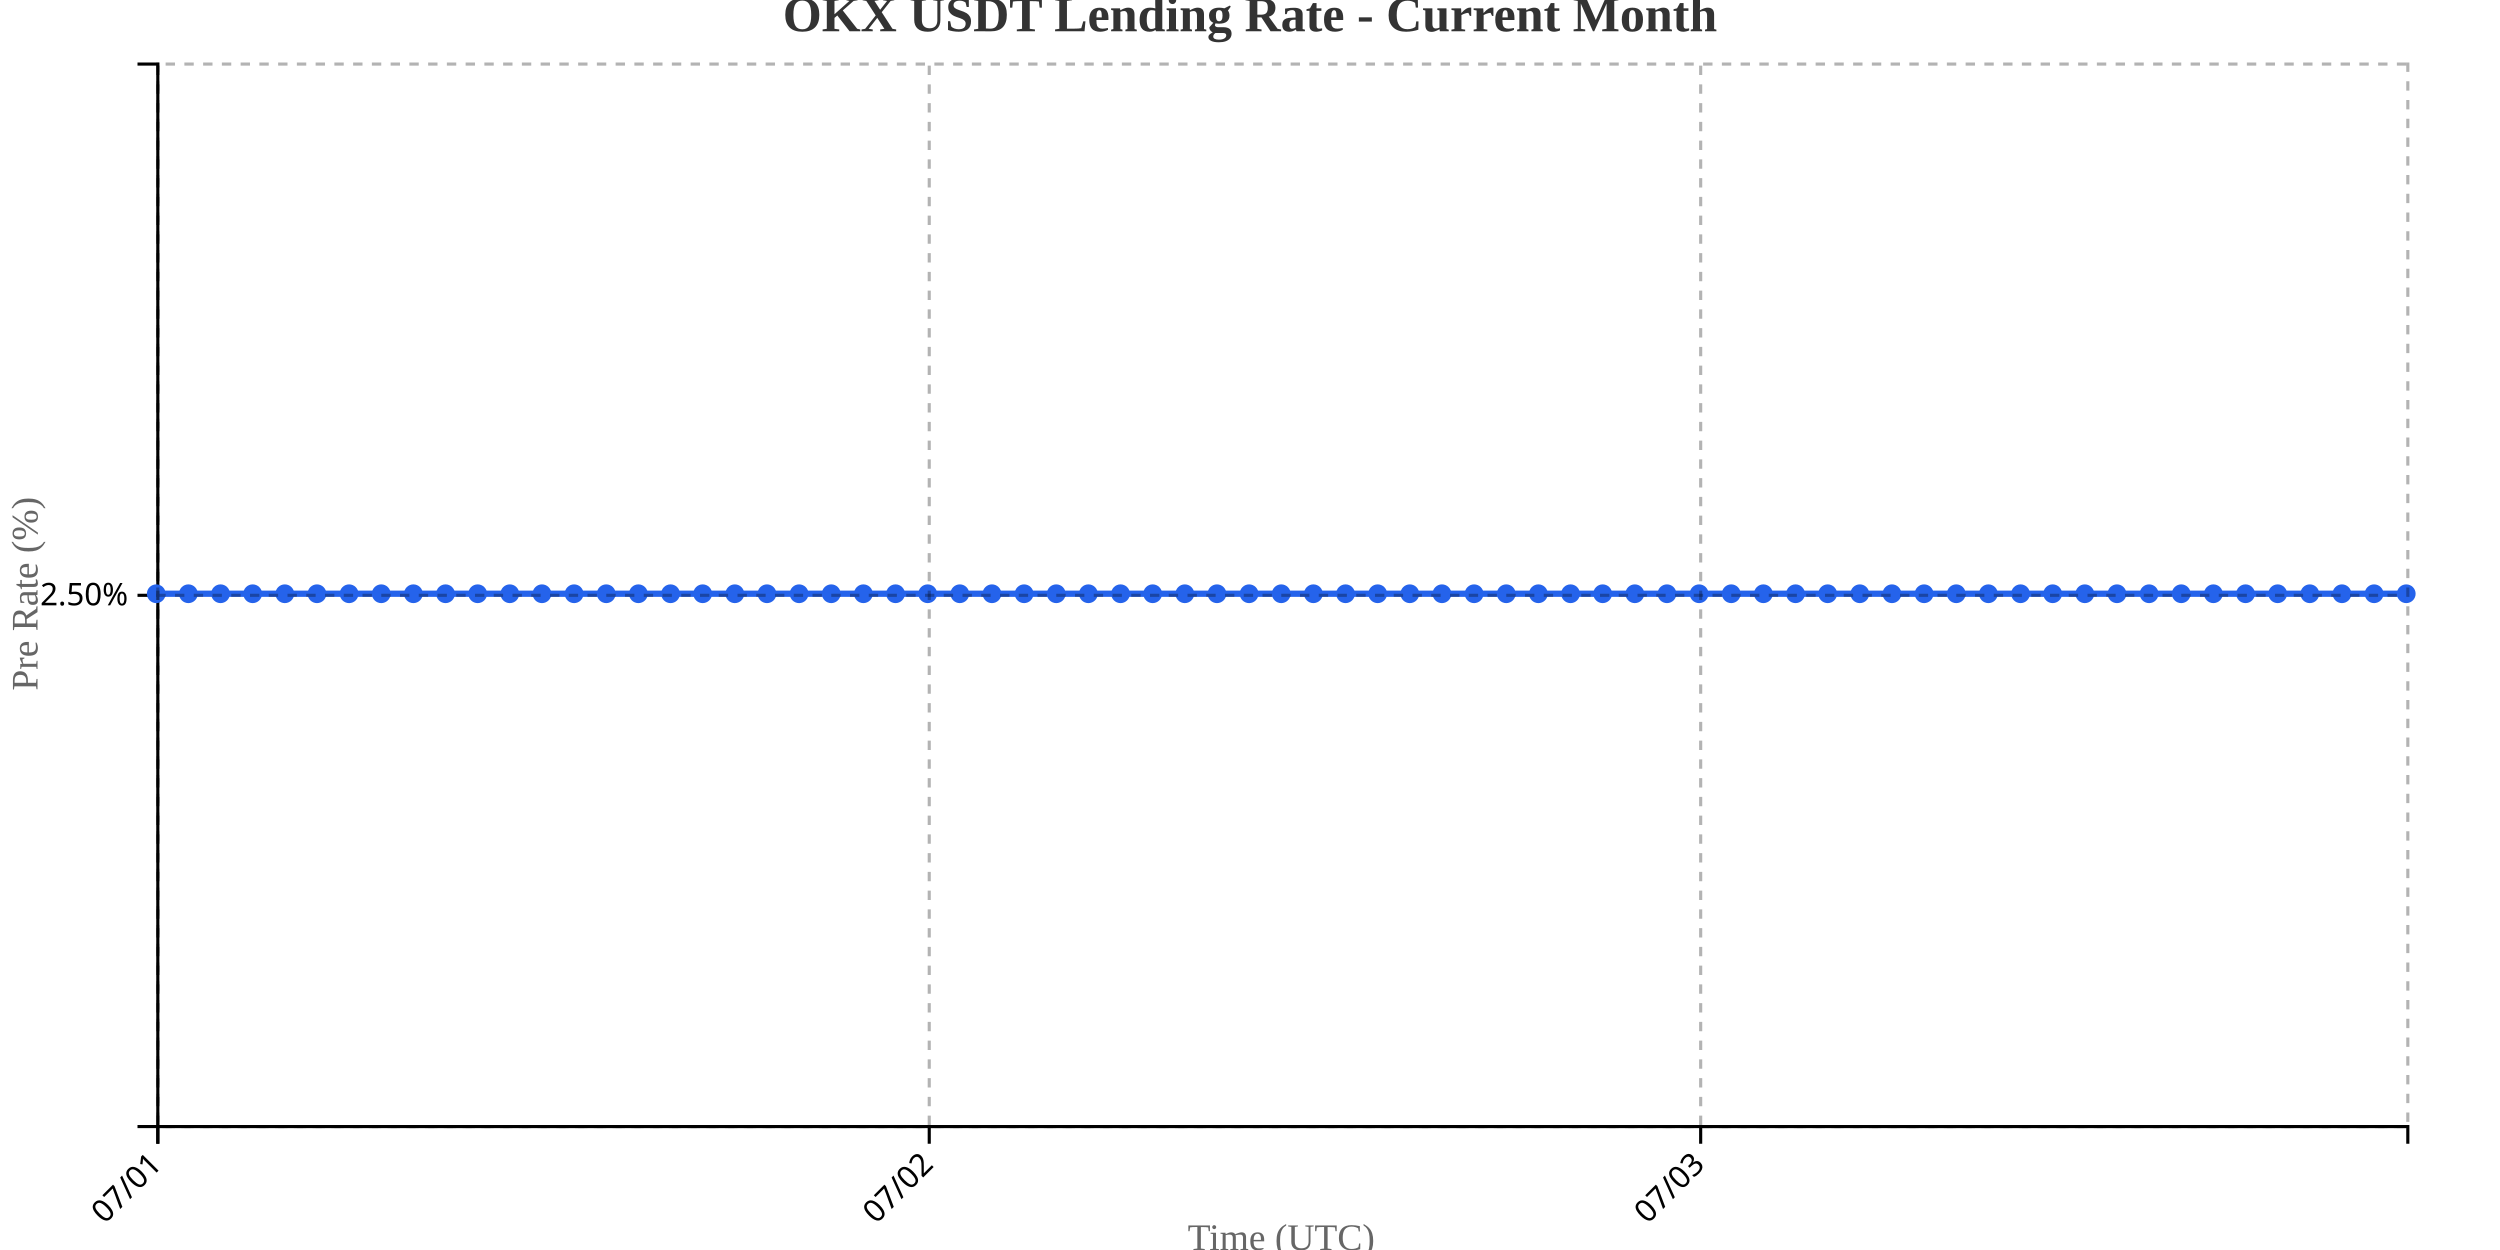
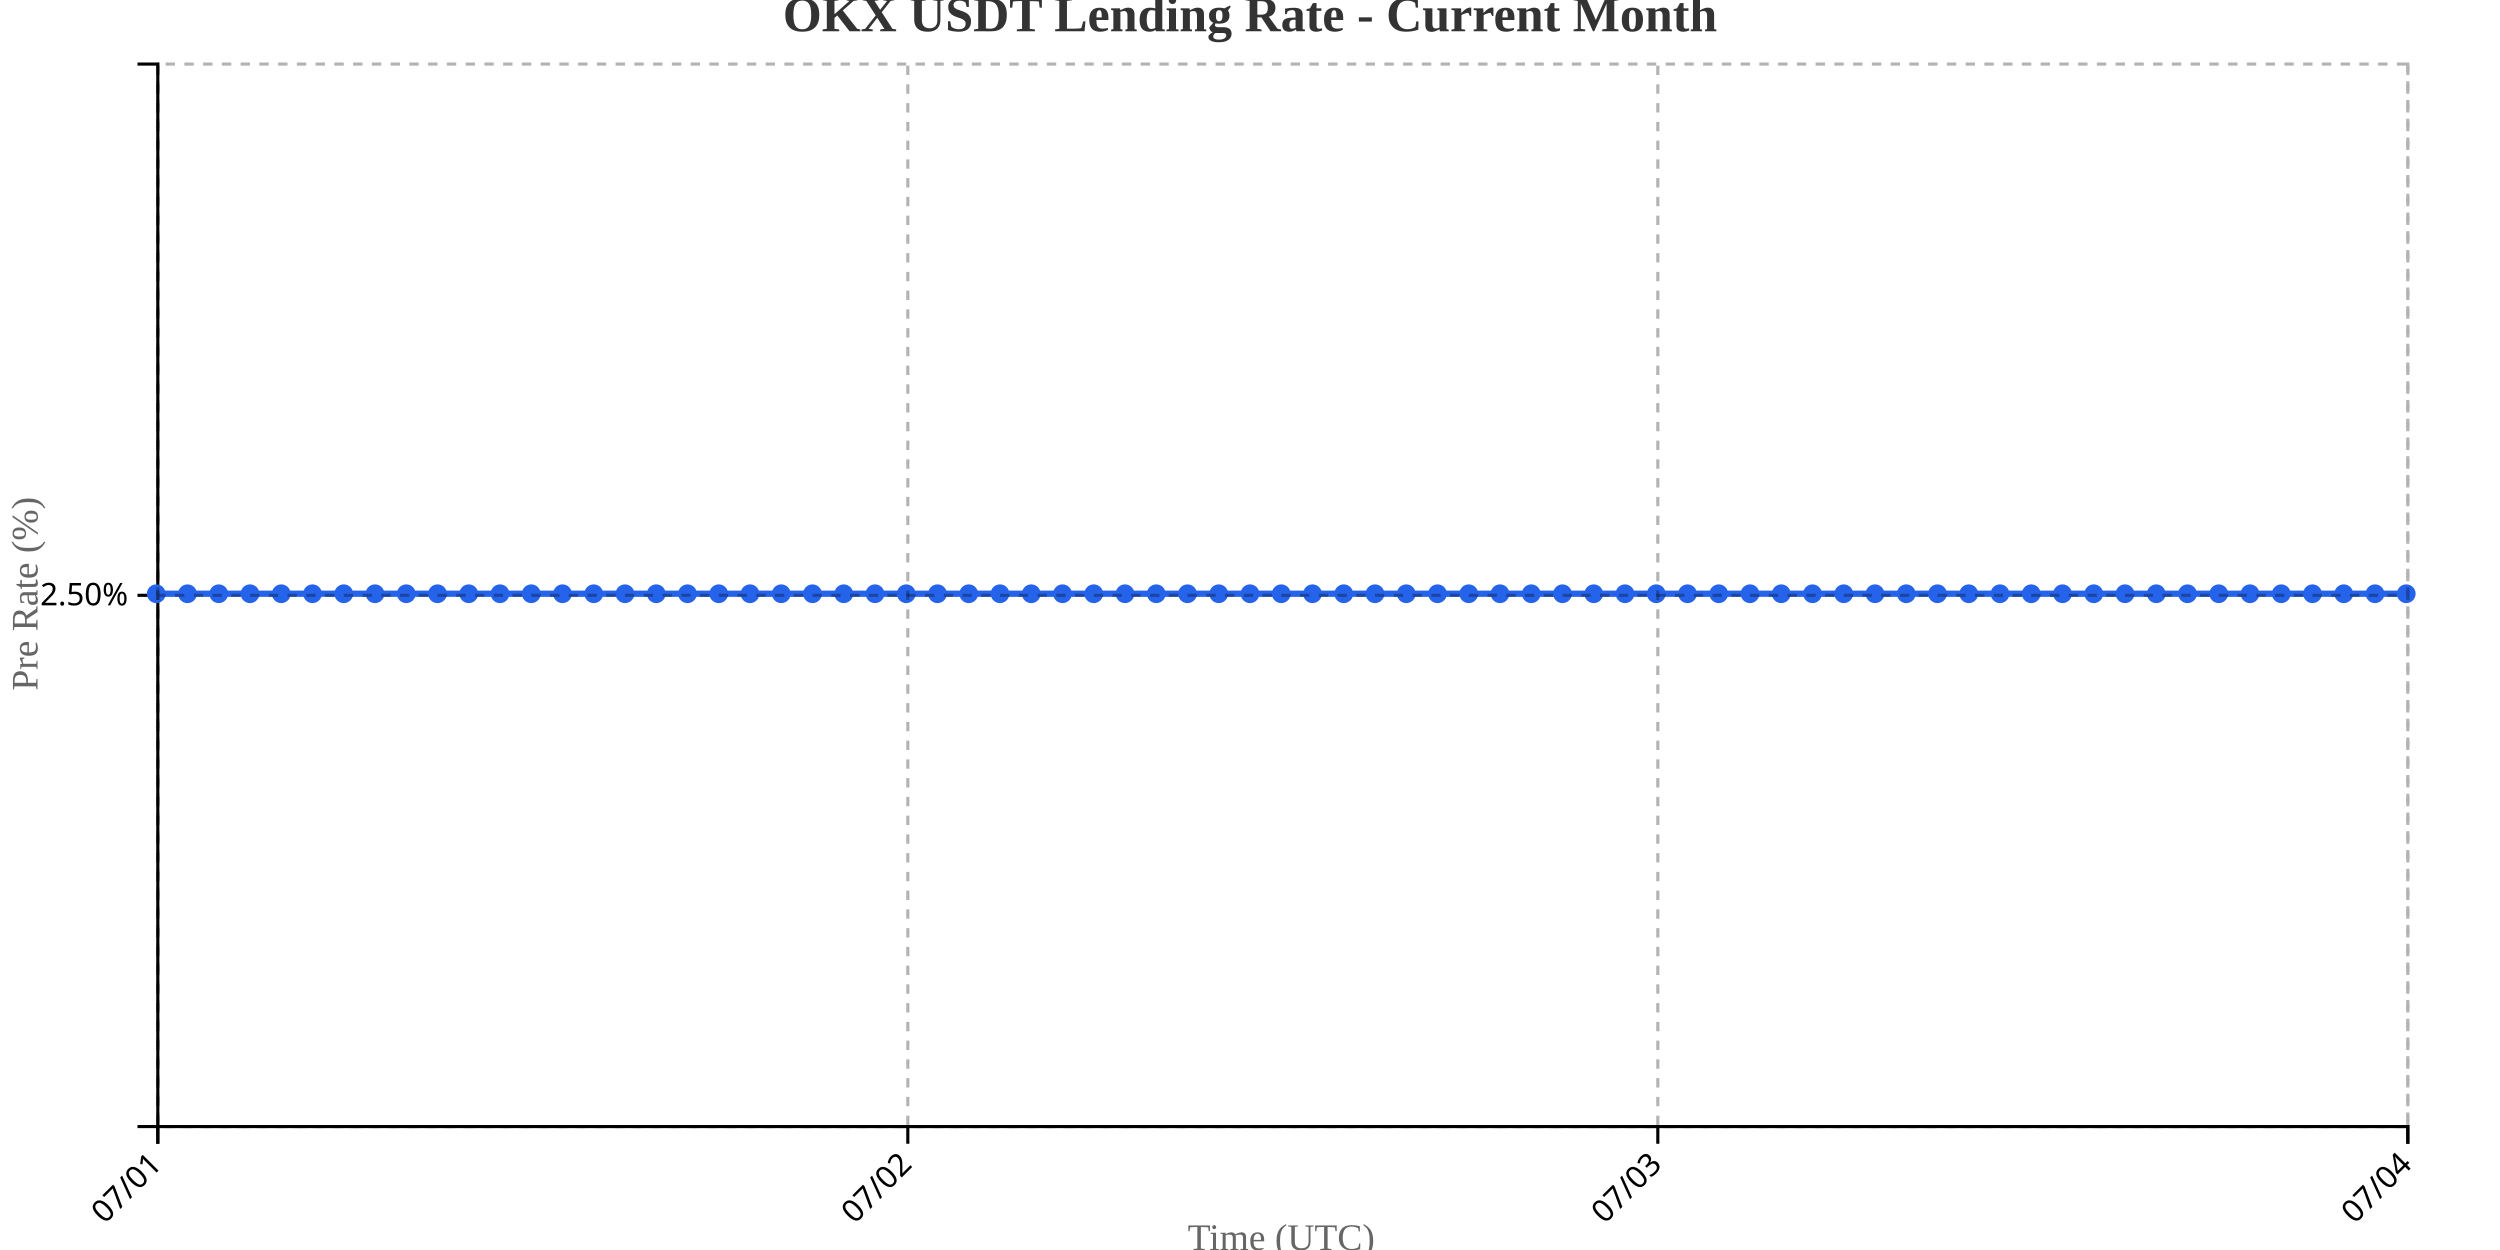
<svg xmlns="http://www.w3.org/2000/svg" width="800" height="400">
  <g transform="translate(50,20)">
    <g transform="translate(0,340)" fill="none" font-size="10" font-family="sans-serif" text-anchor="middle">
      <path class="domain" stroke="currentColor" d="M0.5,6V0.5H720.5V6" />
      <g class="tick" opacity="1" transform="translate(0.5,0)">
        <line stroke="currentColor" y2="6" />
        <text fill="currentColor" y="9" dy=".15em" style="text-anchor: end;" dx="-.8em" transform="rotate(-45)">07/01</text>
      </g>
-       <g class="tick" opacity="1" transform="translate(247.3571,0)">
+       <g class="tick" opacity="1" transform="translate(240.5,0)">
        <line stroke="currentColor" y2="6" />
        <text fill="currentColor" y="9" dy=".15em" style="text-anchor: end;" dx="-.8em" transform="rotate(-45)">07/02</text>
      </g>
-       <g class="tick" opacity="1" transform="translate(494.2143,0)">
+       <g class="tick" opacity="1" transform="translate(480.5,0)">
        <line stroke="currentColor" y2="6" />
        <text fill="currentColor" y="9" dy=".15em" style="text-anchor: end;" dx="-.8em" transform="rotate(-45)">07/03</text>
+       </g>
+       <g class="tick" opacity="1" transform="translate(720.5,0)">
+         <line stroke="currentColor" y2="6" />
+         <text fill="currentColor" y="9" dy=".15em" style="text-anchor: end;" dx="-.8em" transform="rotate(-45)">07/04</text>
      </g>
    </g>
    <g fill="none" font-size="10" font-family="sans-serif" text-anchor="end">
      <path class="domain" stroke="currentColor" d="M-6,340.5H0.5V0.5H-6" />
      <g class="tick" opacity="1" transform="translate(0,170.5)">
        <line stroke="currentColor" x2="-6" />
        <text fill="currentColor" x="-9" dy="0.32em">2.50%</text>
      </g>
    </g>
    <text transform="rotate(-90)" y="-50" x="-170" dy="1em" style="text-anchor: middle; font-size: 12px; fill: #666;">Pre Rate (%)</text>
    <text transform="translate(360, 380)" style="text-anchor: middle; font-size: 12px; fill: #666;">Time (UTC)</text>
-     <path fill="none" stroke="#2563eb" stroke-width="2" d="M0,170C3.429,170,6.857,170,10.286,170C13.714,170,17.143,170,20.571,170C24,170,27.429,170,30.857,170C34.286,170,37.714,170,41.143,170C44.571,170,48,170,51.429,170C54.857,170,58.286,170,61.714,170C65.143,170,68.571,170,72,170C75.429,170,78.857,170,82.286,170C85.714,170,89.143,170,92.571,170C96,170,99.429,170,102.857,170C106.286,170,109.714,170,113.143,170C116.571,170,120,170,123.429,170C126.857,170,130.286,170,133.714,170C137.143,170,140.571,170,144,170C147.429,170,150.857,170,154.286,170C157.714,170,161.143,170,164.571,170C168,170,171.429,170,174.857,170C178.286,170,181.714,170,185.143,170C188.571,170,192,170,195.429,170C198.857,170,202.286,170,205.714,170C209.143,170,212.571,170,216,170C219.429,170,222.857,170,226.286,170C229.714,170,233.143,170,236.571,170C240,170,243.429,170,246.857,170C250.286,170,253.714,170,257.143,170C260.571,170,264,170,267.429,170C270.857,170,274.286,170,277.714,170C281.143,170,284.571,170,288,170C291.429,170,294.857,170,298.286,170C301.714,170,305.143,170,308.571,170C312,170,315.429,170,318.857,170C322.286,170,325.714,170,329.143,170C332.571,170,336,170,339.429,170C342.857,170,346.286,170,349.714,170C353.143,170,356.571,170,360,170C363.429,170,366.857,170,370.286,170C373.714,170,377.143,170,380.571,170C384,170,387.429,170,390.857,170C394.286,170,397.714,170,401.143,170C404.571,170,408,170,411.429,170C414.857,170,418.286,170,421.714,170C425.143,170,428.571,170,432,170C435.429,170,438.857,170,442.286,170C445.714,170,449.143,170,452.571,170C456,170,459.429,170,462.857,170C466.286,170,469.714,170,473.143,170C476.571,170,480,170,483.429,170C486.857,170,490.286,170,493.714,170C497.143,170,500.571,170,504,170C507.429,170,510.857,170,514.286,170C517.714,170,521.143,170,524.571,170C528,170,531.429,170,534.857,170C538.286,170,541.714,170,545.143,170C548.571,170,552,170,555.429,170C558.857,170,562.286,170,565.714,170C569.143,170,572.571,170,576,170C579.429,170,582.857,170,586.286,170C589.714,170,593.143,170,596.571,170C600,170,603.429,170,606.857,170C610.286,170,613.714,170,617.143,170C620.571,170,624,170,627.429,170C630.857,170,634.286,170,637.714,170C641.143,170,644.571,170,648,170C651.429,170,654.857,170,658.286,170C661.714,170,665.143,170,668.571,170C672,170,675.429,170,678.857,170C682.286,170,685.714,170,689.143,170C692.571,170,696,170,699.429,170C702.857,170,706.286,170,709.714,170C713.143,170,716.571,170,720,170" />
+     <path fill="none" stroke="#2563eb" stroke-width="2" d="M0,170C3.333,170,6.667,170,10,170C13.333,170,16.667,170,20,170C23.333,170,26.667,170,30,170C33.333,170,36.667,170,40,170C43.333,170,46.667,170,50,170C53.333,170,56.667,170,60,170C63.333,170,66.667,170,70,170C73.333,170,76.667,170,80,170C83.333,170,86.667,170,90,170C93.333,170,96.667,170,100,170C103.333,170,106.667,170,110,170C113.333,170,116.667,170,120,170C123.333,170,126.667,170,130,170C133.333,170,136.667,170,140,170C143.333,170,146.667,170,150,170C153.333,170,156.667,170,160,170C163.333,170,166.667,170,170,170C173.333,170,176.667,170,180,170C183.333,170,186.667,170,190,170C193.333,170,196.667,170,200,170C203.333,170,206.667,170,210,170C213.333,170,216.667,170,220,170C223.333,170,226.667,170,230,170C233.333,170,236.667,170,240,170C243.333,170,246.667,170,250,170C253.333,170,256.667,170,260,170C263.333,170,266.667,170,270,170C273.333,170,276.667,170,280,170C283.333,170,286.667,170,290,170C293.333,170,296.667,170,300,170C303.333,170,306.667,170,310,170C313.333,170,316.667,170,320,170C323.333,170,326.667,170,330,170C333.333,170,336.667,170,340,170C343.333,170,346.667,170,350,170C353.333,170,356.667,170,360,170C363.333,170,366.667,170,370,170C373.333,170,376.667,170,380,170C383.333,170,386.667,170,390,170C393.333,170,396.667,170,400,170C403.333,170,406.667,170,410,170C413.333,170,416.667,170,420,170C423.333,170,426.667,170,430,170C433.333,170,436.667,170,440,170C443.333,170,446.667,170,450,170C453.333,170,456.667,170,460,170C463.333,170,466.667,170,470,170C473.333,170,476.667,170,480,170C483.333,170,486.667,170,490,170C493.333,170,496.667,170,500,170C503.333,170,506.667,170,510,170C513.333,170,516.667,170,520,170C523.333,170,526.667,170,530,170C533.333,170,536.667,170,540,170C543.333,170,546.667,170,550,170C553.333,170,556.667,170,560,170C563.333,170,566.667,170,570,170C573.333,170,576.667,170,580,170C583.333,170,586.667,170,590,170C593.333,170,596.667,170,600,170C603.333,170,606.667,170,610,170C613.333,170,616.667,170,620,170C623.333,170,626.667,170,630,170C633.333,170,636.667,170,640,170C643.333,170,646.667,170,650,170C653.333,170,656.667,170,660,170C663.333,170,666.667,170,670,170C673.333,170,676.667,170,680,170C683.333,170,686.667,170,690,170C693.333,170,696.667,170,700,170C703.333,170,706.667,170,710,170C713.333,170,716.667,170,720,170" />
    <circle class="dot" cx="0" cy="170" r="3" fill="#2563eb" />
-     <circle class="dot" cx="10.286" cy="170" r="3" fill="#2563eb" />
-     <circle class="dot" cx="20.571" cy="170" r="3" fill="#2563eb" />
-     <circle class="dot" cx="30.857" cy="170" r="3" fill="#2563eb" />
-     <circle class="dot" cx="41.143" cy="170" r="3" fill="#2563eb" />
-     <circle class="dot" cx="51.429" cy="170" r="3" fill="#2563eb" />
-     <circle class="dot" cx="61.714" cy="170" r="3" fill="#2563eb" />
-     <circle class="dot" cx="72" cy="170" r="3" fill="#2563eb" />
-     <circle class="dot" cx="82.286" cy="170" r="3" fill="#2563eb" />
-     <circle class="dot" cx="92.571" cy="170" r="3" fill="#2563eb" />
-     <circle class="dot" cx="102.857" cy="170" r="3" fill="#2563eb" />
-     <circle class="dot" cx="113.143" cy="170" r="3" fill="#2563eb" />
-     <circle class="dot" cx="123.429" cy="170" r="3" fill="#2563eb" />
-     <circle class="dot" cx="133.714" cy="170" r="3" fill="#2563eb" />
-     <circle class="dot" cx="144" cy="170" r="3" fill="#2563eb" />
-     <circle class="dot" cx="154.286" cy="170" r="3" fill="#2563eb" />
-     <circle class="dot" cx="164.571" cy="170" r="3" fill="#2563eb" />
-     <circle class="dot" cx="174.857" cy="170" r="3" fill="#2563eb" />
-     <circle class="dot" cx="185.143" cy="170" r="3" fill="#2563eb" />
-     <circle class="dot" cx="195.429" cy="170" r="3" fill="#2563eb" />
-     <circle class="dot" cx="205.714" cy="170" r="3" fill="#2563eb" />
-     <circle class="dot" cx="216" cy="170" r="3" fill="#2563eb" />
-     <circle class="dot" cx="226.286" cy="170" r="3" fill="#2563eb" />
-     <circle class="dot" cx="236.571" cy="170" r="3" fill="#2563eb" />
-     <circle class="dot" cx="246.857" cy="170" r="3" fill="#2563eb" />
-     <circle class="dot" cx="257.143" cy="170" r="3" fill="#2563eb" />
-     <circle class="dot" cx="267.429" cy="170" r="3" fill="#2563eb" />
-     <circle class="dot" cx="277.714" cy="170" r="3" fill="#2563eb" />
-     <circle class="dot" cx="288" cy="170" r="3" fill="#2563eb" />
-     <circle class="dot" cx="298.286" cy="170" r="3" fill="#2563eb" />
-     <circle class="dot" cx="308.571" cy="170" r="3" fill="#2563eb" />
-     <circle class="dot" cx="318.857" cy="170" r="3" fill="#2563eb" />
-     <circle class="dot" cx="329.143" cy="170" r="3" fill="#2563eb" />
-     <circle class="dot" cx="339.429" cy="170" r="3" fill="#2563eb" />
-     <circle class="dot" cx="349.714" cy="170" r="3" fill="#2563eb" />
+     <circle class="dot" cx="10" cy="170" r="3" fill="#2563eb" />
+     <circle class="dot" cx="20" cy="170" r="3" fill="#2563eb" />
+     <circle class="dot" cx="30" cy="170" r="3" fill="#2563eb" />
+     <circle class="dot" cx="40" cy="170" r="3" fill="#2563eb" />
+     <circle class="dot" cx="50" cy="170" r="3" fill="#2563eb" />
+     <circle class="dot" cx="60" cy="170" r="3" fill="#2563eb" />
+     <circle class="dot" cx="70" cy="170" r="3" fill="#2563eb" />
+     <circle class="dot" cx="80" cy="170" r="3" fill="#2563eb" />
+     <circle class="dot" cx="90" cy="170" r="3" fill="#2563eb" />
+     <circle class="dot" cx="100" cy="170" r="3" fill="#2563eb" />
+     <circle class="dot" cx="110" cy="170" r="3" fill="#2563eb" />
+     <circle class="dot" cx="120" cy="170" r="3" fill="#2563eb" />
+     <circle class="dot" cx="130" cy="170" r="3" fill="#2563eb" />
+     <circle class="dot" cx="140" cy="170" r="3" fill="#2563eb" />
+     <circle class="dot" cx="150" cy="170" r="3" fill="#2563eb" />
+     <circle class="dot" cx="160" cy="170" r="3" fill="#2563eb" />
+     <circle class="dot" cx="170" cy="170" r="3" fill="#2563eb" />
+     <circle class="dot" cx="180" cy="170" r="3" fill="#2563eb" />
+     <circle class="dot" cx="190" cy="170" r="3" fill="#2563eb" />
+     <circle class="dot" cx="200" cy="170" r="3" fill="#2563eb" />
+     <circle class="dot" cx="210" cy="170" r="3" fill="#2563eb" />
+     <circle class="dot" cx="220" cy="170" r="3" fill="#2563eb" />
+     <circle class="dot" cx="230" cy="170" r="3" fill="#2563eb" />
+     <circle class="dot" cx="240" cy="170" r="3" fill="#2563eb" />
+     <circle class="dot" cx="250" cy="170" r="3" fill="#2563eb" />
+     <circle class="dot" cx="260" cy="170" r="3" fill="#2563eb" />
+     <circle class="dot" cx="270" cy="170" r="3" fill="#2563eb" />
+     <circle class="dot" cx="280" cy="170" r="3" fill="#2563eb" />
+     <circle class="dot" cx="290" cy="170" r="3" fill="#2563eb" />
+     <circle class="dot" cx="300" cy="170" r="3" fill="#2563eb" />
+     <circle class="dot" cx="310" cy="170" r="3" fill="#2563eb" />
+     <circle class="dot" cx="320" cy="170" r="3" fill="#2563eb" />
+     <circle class="dot" cx="330" cy="170" r="3" fill="#2563eb" />
+     <circle class="dot" cx="340" cy="170" r="3" fill="#2563eb" />
+     <circle class="dot" cx="350" cy="170" r="3" fill="#2563eb" />
    <circle class="dot" cx="360" cy="170" r="3" fill="#2563eb" />
-     <circle class="dot" cx="370.286" cy="170" r="3" fill="#2563eb" />
-     <circle class="dot" cx="380.571" cy="170" r="3" fill="#2563eb" />
-     <circle class="dot" cx="390.857" cy="170" r="3" fill="#2563eb" />
-     <circle class="dot" cx="401.143" cy="170" r="3" fill="#2563eb" />
-     <circle class="dot" cx="411.429" cy="170" r="3" fill="#2563eb" />
-     <circle class="dot" cx="421.714" cy="170" r="3" fill="#2563eb" />
-     <circle class="dot" cx="432" cy="170" r="3" fill="#2563eb" />
-     <circle class="dot" cx="442.286" cy="170" r="3" fill="#2563eb" />
-     <circle class="dot" cx="452.571" cy="170" r="3" fill="#2563eb" />
-     <circle class="dot" cx="462.857" cy="170" r="3" fill="#2563eb" />
-     <circle class="dot" cx="473.143" cy="170" r="3" fill="#2563eb" />
-     <circle class="dot" cx="483.429" cy="170" r="3" fill="#2563eb" />
-     <circle class="dot" cx="493.714" cy="170" r="3" fill="#2563eb" />
-     <circle class="dot" cx="504" cy="170" r="3" fill="#2563eb" />
-     <circle class="dot" cx="514.286" cy="170" r="3" fill="#2563eb" />
-     <circle class="dot" cx="524.571" cy="170" r="3" fill="#2563eb" />
-     <circle class="dot" cx="534.857" cy="170" r="3" fill="#2563eb" />
-     <circle class="dot" cx="545.143" cy="170" r="3" fill="#2563eb" />
-     <circle class="dot" cx="555.429" cy="170" r="3" fill="#2563eb" />
-     <circle class="dot" cx="565.714" cy="170" r="3" fill="#2563eb" />
-     <circle class="dot" cx="576" cy="170" r="3" fill="#2563eb" />
-     <circle class="dot" cx="586.286" cy="170" r="3" fill="#2563eb" />
-     <circle class="dot" cx="596.571" cy="170" r="3" fill="#2563eb" />
-     <circle class="dot" cx="606.857" cy="170" r="3" fill="#2563eb" />
-     <circle class="dot" cx="617.143" cy="170" r="3" fill="#2563eb" />
-     <circle class="dot" cx="627.429" cy="170" r="3" fill="#2563eb" />
-     <circle class="dot" cx="637.714" cy="170" r="3" fill="#2563eb" />
-     <circle class="dot" cx="648" cy="170" r="3" fill="#2563eb" />
-     <circle class="dot" cx="658.286" cy="170" r="3" fill="#2563eb" />
-     <circle class="dot" cx="668.571" cy="170" r="3" fill="#2563eb" />
-     <circle class="dot" cx="678.857" cy="170" r="3" fill="#2563eb" />
-     <circle class="dot" cx="689.143" cy="170" r="3" fill="#2563eb" />
-     <circle class="dot" cx="699.429" cy="170" r="3" fill="#2563eb" />
-     <circle class="dot" cx="709.714" cy="170" r="3" fill="#2563eb" />
+     <circle class="dot" cx="370" cy="170" r="3" fill="#2563eb" />
+     <circle class="dot" cx="380" cy="170" r="3" fill="#2563eb" />
+     <circle class="dot" cx="390" cy="170" r="3" fill="#2563eb" />
+     <circle class="dot" cx="400" cy="170" r="3" fill="#2563eb" />
+     <circle class="dot" cx="410" cy="170" r="3" fill="#2563eb" />
+     <circle class="dot" cx="420" cy="170" r="3" fill="#2563eb" />
+     <circle class="dot" cx="430" cy="170" r="3" fill="#2563eb" />
+     <circle class="dot" cx="440" cy="170" r="3" fill="#2563eb" />
+     <circle class="dot" cx="450" cy="170" r="3" fill="#2563eb" />
+     <circle class="dot" cx="460" cy="170" r="3" fill="#2563eb" />
+     <circle class="dot" cx="470" cy="170" r="3" fill="#2563eb" />
+     <circle class="dot" cx="480" cy="170" r="3" fill="#2563eb" />
+     <circle class="dot" cx="490" cy="170" r="3" fill="#2563eb" />
+     <circle class="dot" cx="500" cy="170" r="3" fill="#2563eb" />
+     <circle class="dot" cx="510" cy="170" r="3" fill="#2563eb" />
+     <circle class="dot" cx="520" cy="170" r="3" fill="#2563eb" />
+     <circle class="dot" cx="530" cy="170" r="3" fill="#2563eb" />
+     <circle class="dot" cx="540" cy="170" r="3" fill="#2563eb" />
+     <circle class="dot" cx="550" cy="170" r="3" fill="#2563eb" />
+     <circle class="dot" cx="560" cy="170" r="3" fill="#2563eb" />
+     <circle class="dot" cx="570" cy="170" r="3" fill="#2563eb" />
+     <circle class="dot" cx="580" cy="170" r="3" fill="#2563eb" />
+     <circle class="dot" cx="590" cy="170" r="3" fill="#2563eb" />
+     <circle class="dot" cx="600" cy="170" r="3" fill="#2563eb" />
+     <circle class="dot" cx="610" cy="170" r="3" fill="#2563eb" />
+     <circle class="dot" cx="620" cy="170" r="3" fill="#2563eb" />
+     <circle class="dot" cx="630" cy="170" r="3" fill="#2563eb" />
+     <circle class="dot" cx="640" cy="170" r="3" fill="#2563eb" />
+     <circle class="dot" cx="650" cy="170" r="3" fill="#2563eb" />
+     <circle class="dot" cx="660" cy="170" r="3" fill="#2563eb" />
+     <circle class="dot" cx="670" cy="170" r="3" fill="#2563eb" />
+     <circle class="dot" cx="680" cy="170" r="3" fill="#2563eb" />
+     <circle class="dot" cx="690" cy="170" r="3" fill="#2563eb" />
+     <circle class="dot" cx="700" cy="170" r="3" fill="#2563eb" />
+     <circle class="dot" cx="710" cy="170" r="3" fill="#2563eb" />
    <circle class="dot" cx="720" cy="170" r="3" fill="#2563eb" />
    <g class="grid" transform="translate(0,340)" fill="none" font-size="10" font-family="sans-serif" text-anchor="middle" style="stroke-dasharray: 3,3; opacity: 0.3;">
      <path class="domain" stroke="currentColor" d="M0.5,-340V0.5H720.5V-340" />
      <g class="tick" opacity="1" transform="translate(0.5,0)">
        <line stroke="currentColor" y2="-340" />
        <text fill="currentColor" y="3" dy="0.71em" />
      </g>
-       <g class="tick" opacity="1" transform="translate(247.3571,0)">
+       <g class="tick" opacity="1" transform="translate(240.5,0)">
        <line stroke="currentColor" y2="-340" />
        <text fill="currentColor" y="3" dy="0.71em" />
      </g>
-       <g class="tick" opacity="1" transform="translate(494.2143,0)">
+       <g class="tick" opacity="1" transform="translate(480.5,0)">
+         <line stroke="currentColor" y2="-340" />
+         <text fill="currentColor" y="3" dy="0.71em" />
+       </g>
+       <g class="tick" opacity="1" transform="translate(720.5,0)">
        <line stroke="currentColor" y2="-340" />
        <text fill="currentColor" y="3" dy="0.71em" />
      </g>
    </g>
    <g class="grid" fill="none" font-size="10" font-family="sans-serif" text-anchor="end" style="stroke-dasharray: 3,3; opacity: 0.3;">
      <path class="domain" stroke="currentColor" d="M720,340.5H0.5V0.5H720" />
      <g class="tick" opacity="1" transform="translate(0,170.5)">
        <line stroke="currentColor" x2="720" />
        <text fill="currentColor" x="-3" dy="0.32em" />
      </g>
    </g>
  </g>
  <text x="400" y="10" text-anchor="middle" style="font-size: 16px; font-weight: bold; fill: #333;">OKX USDT Lending Rate - Current Month</text>
</svg>
